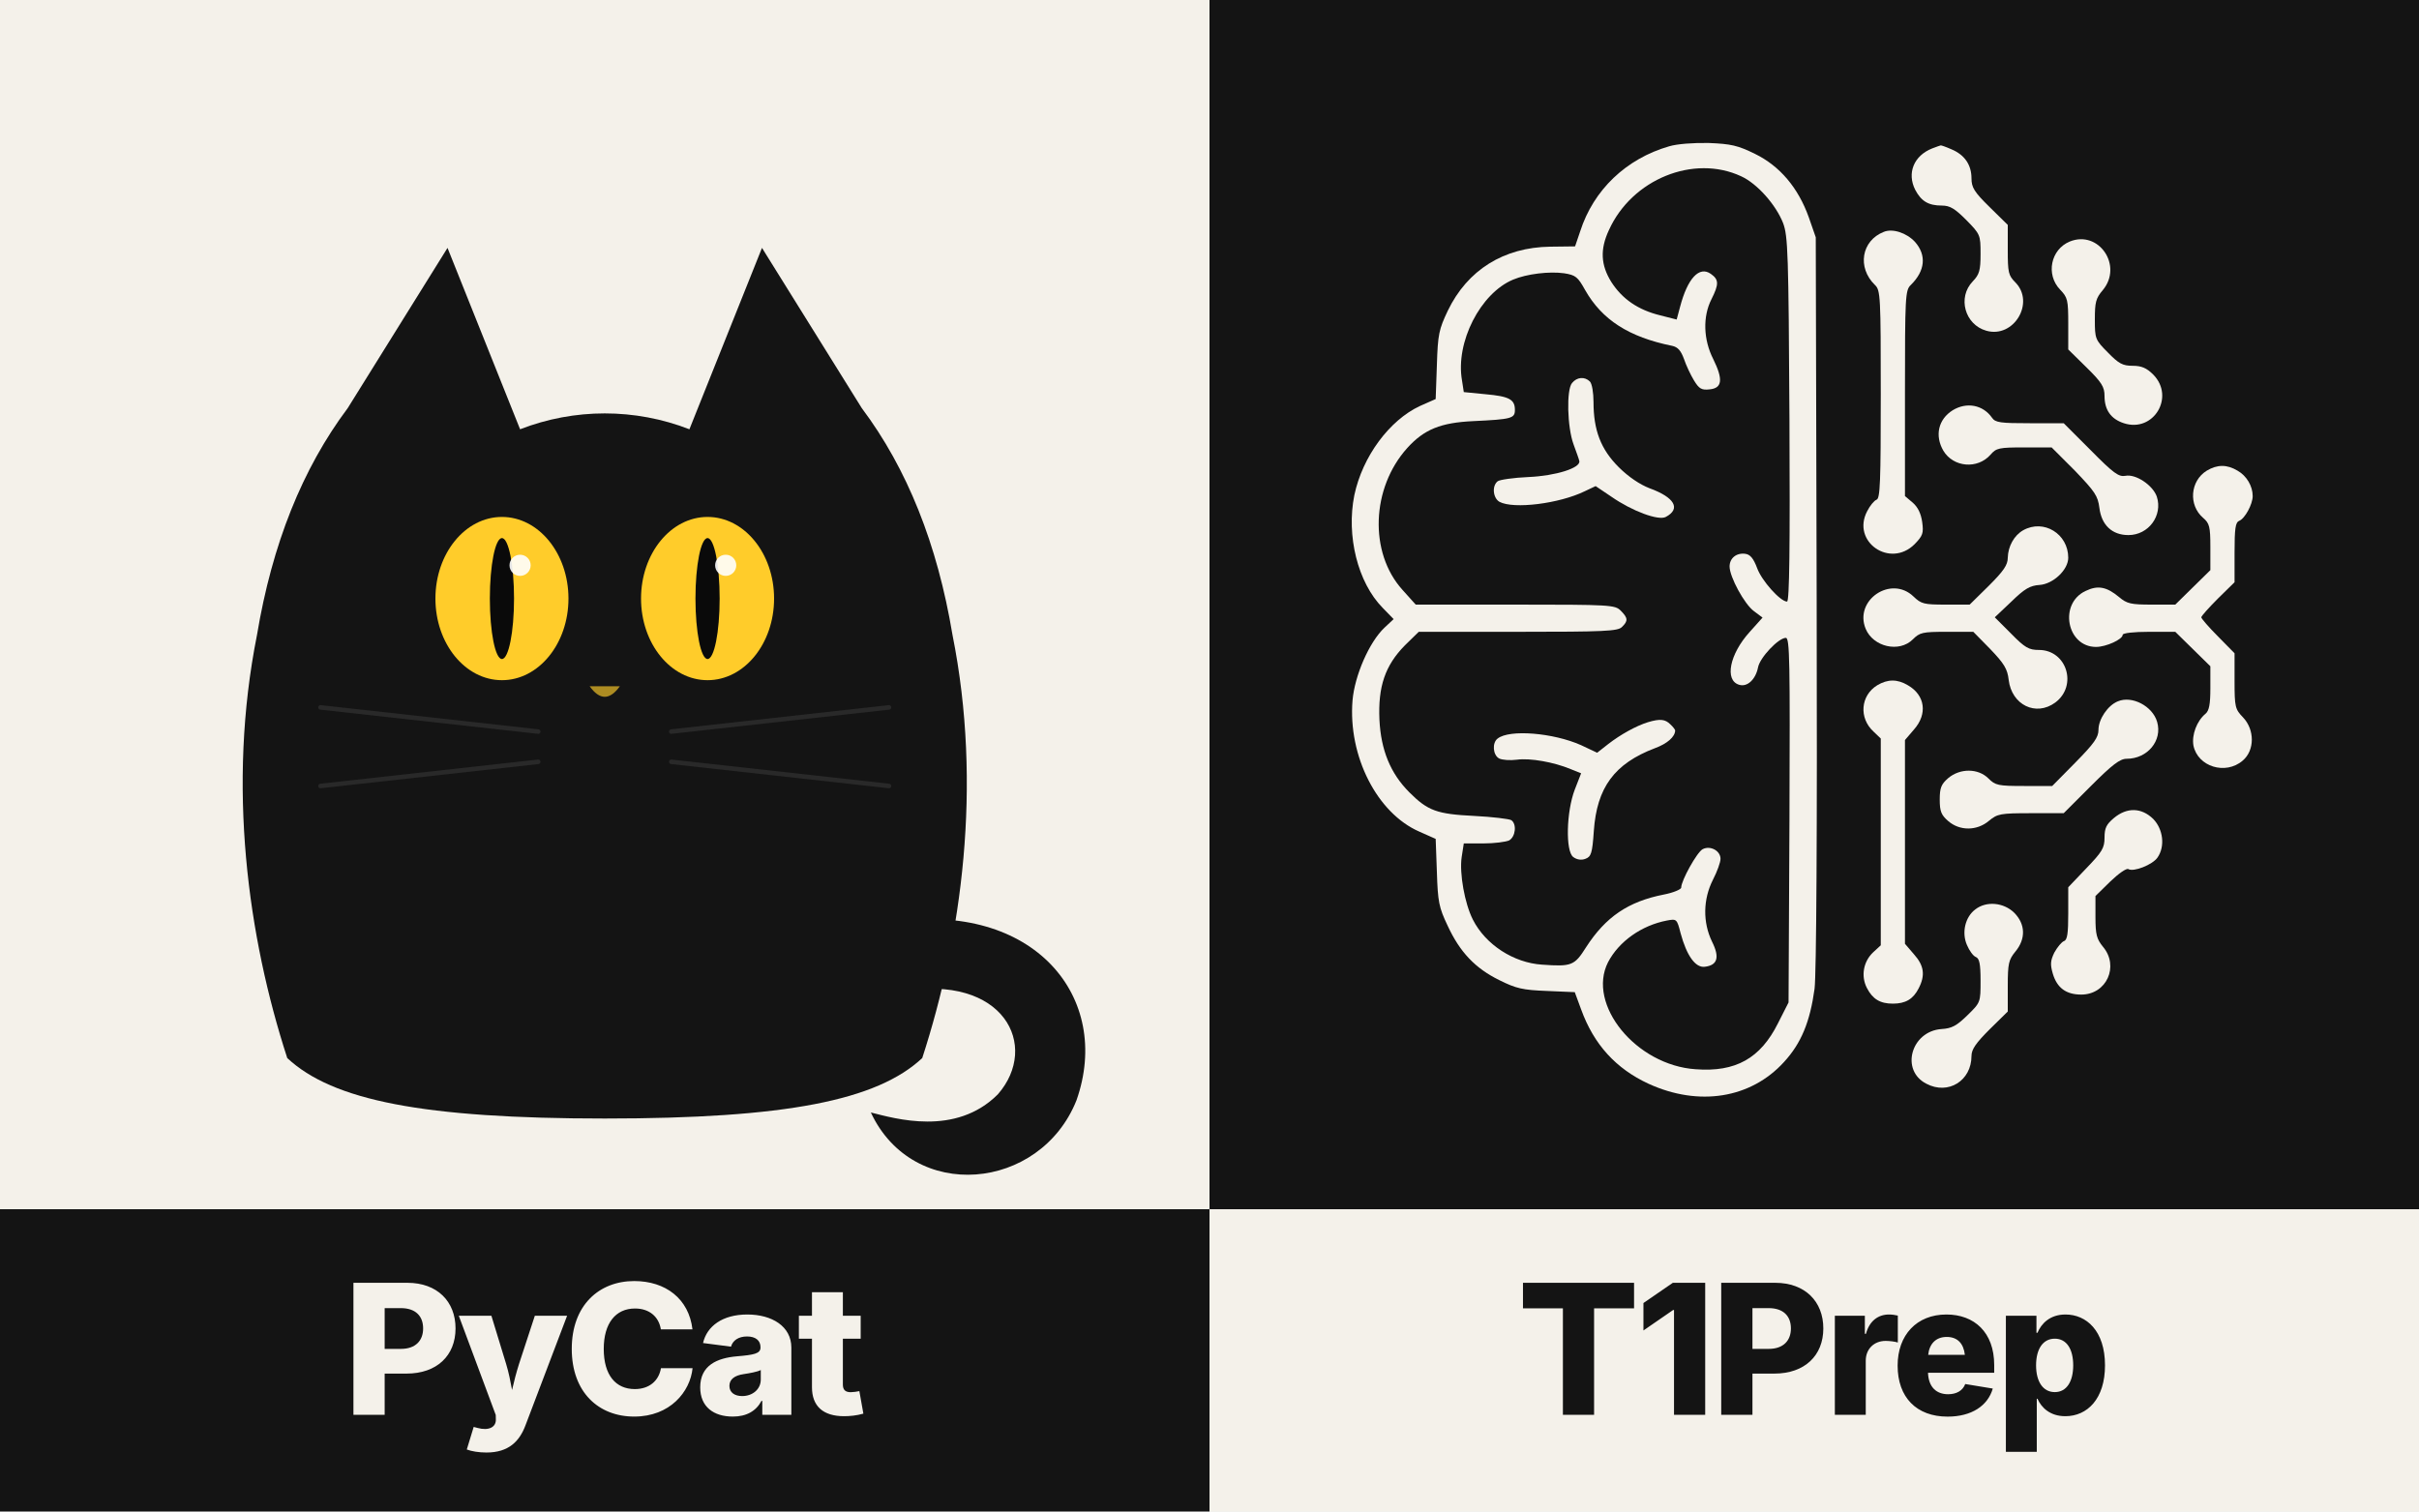
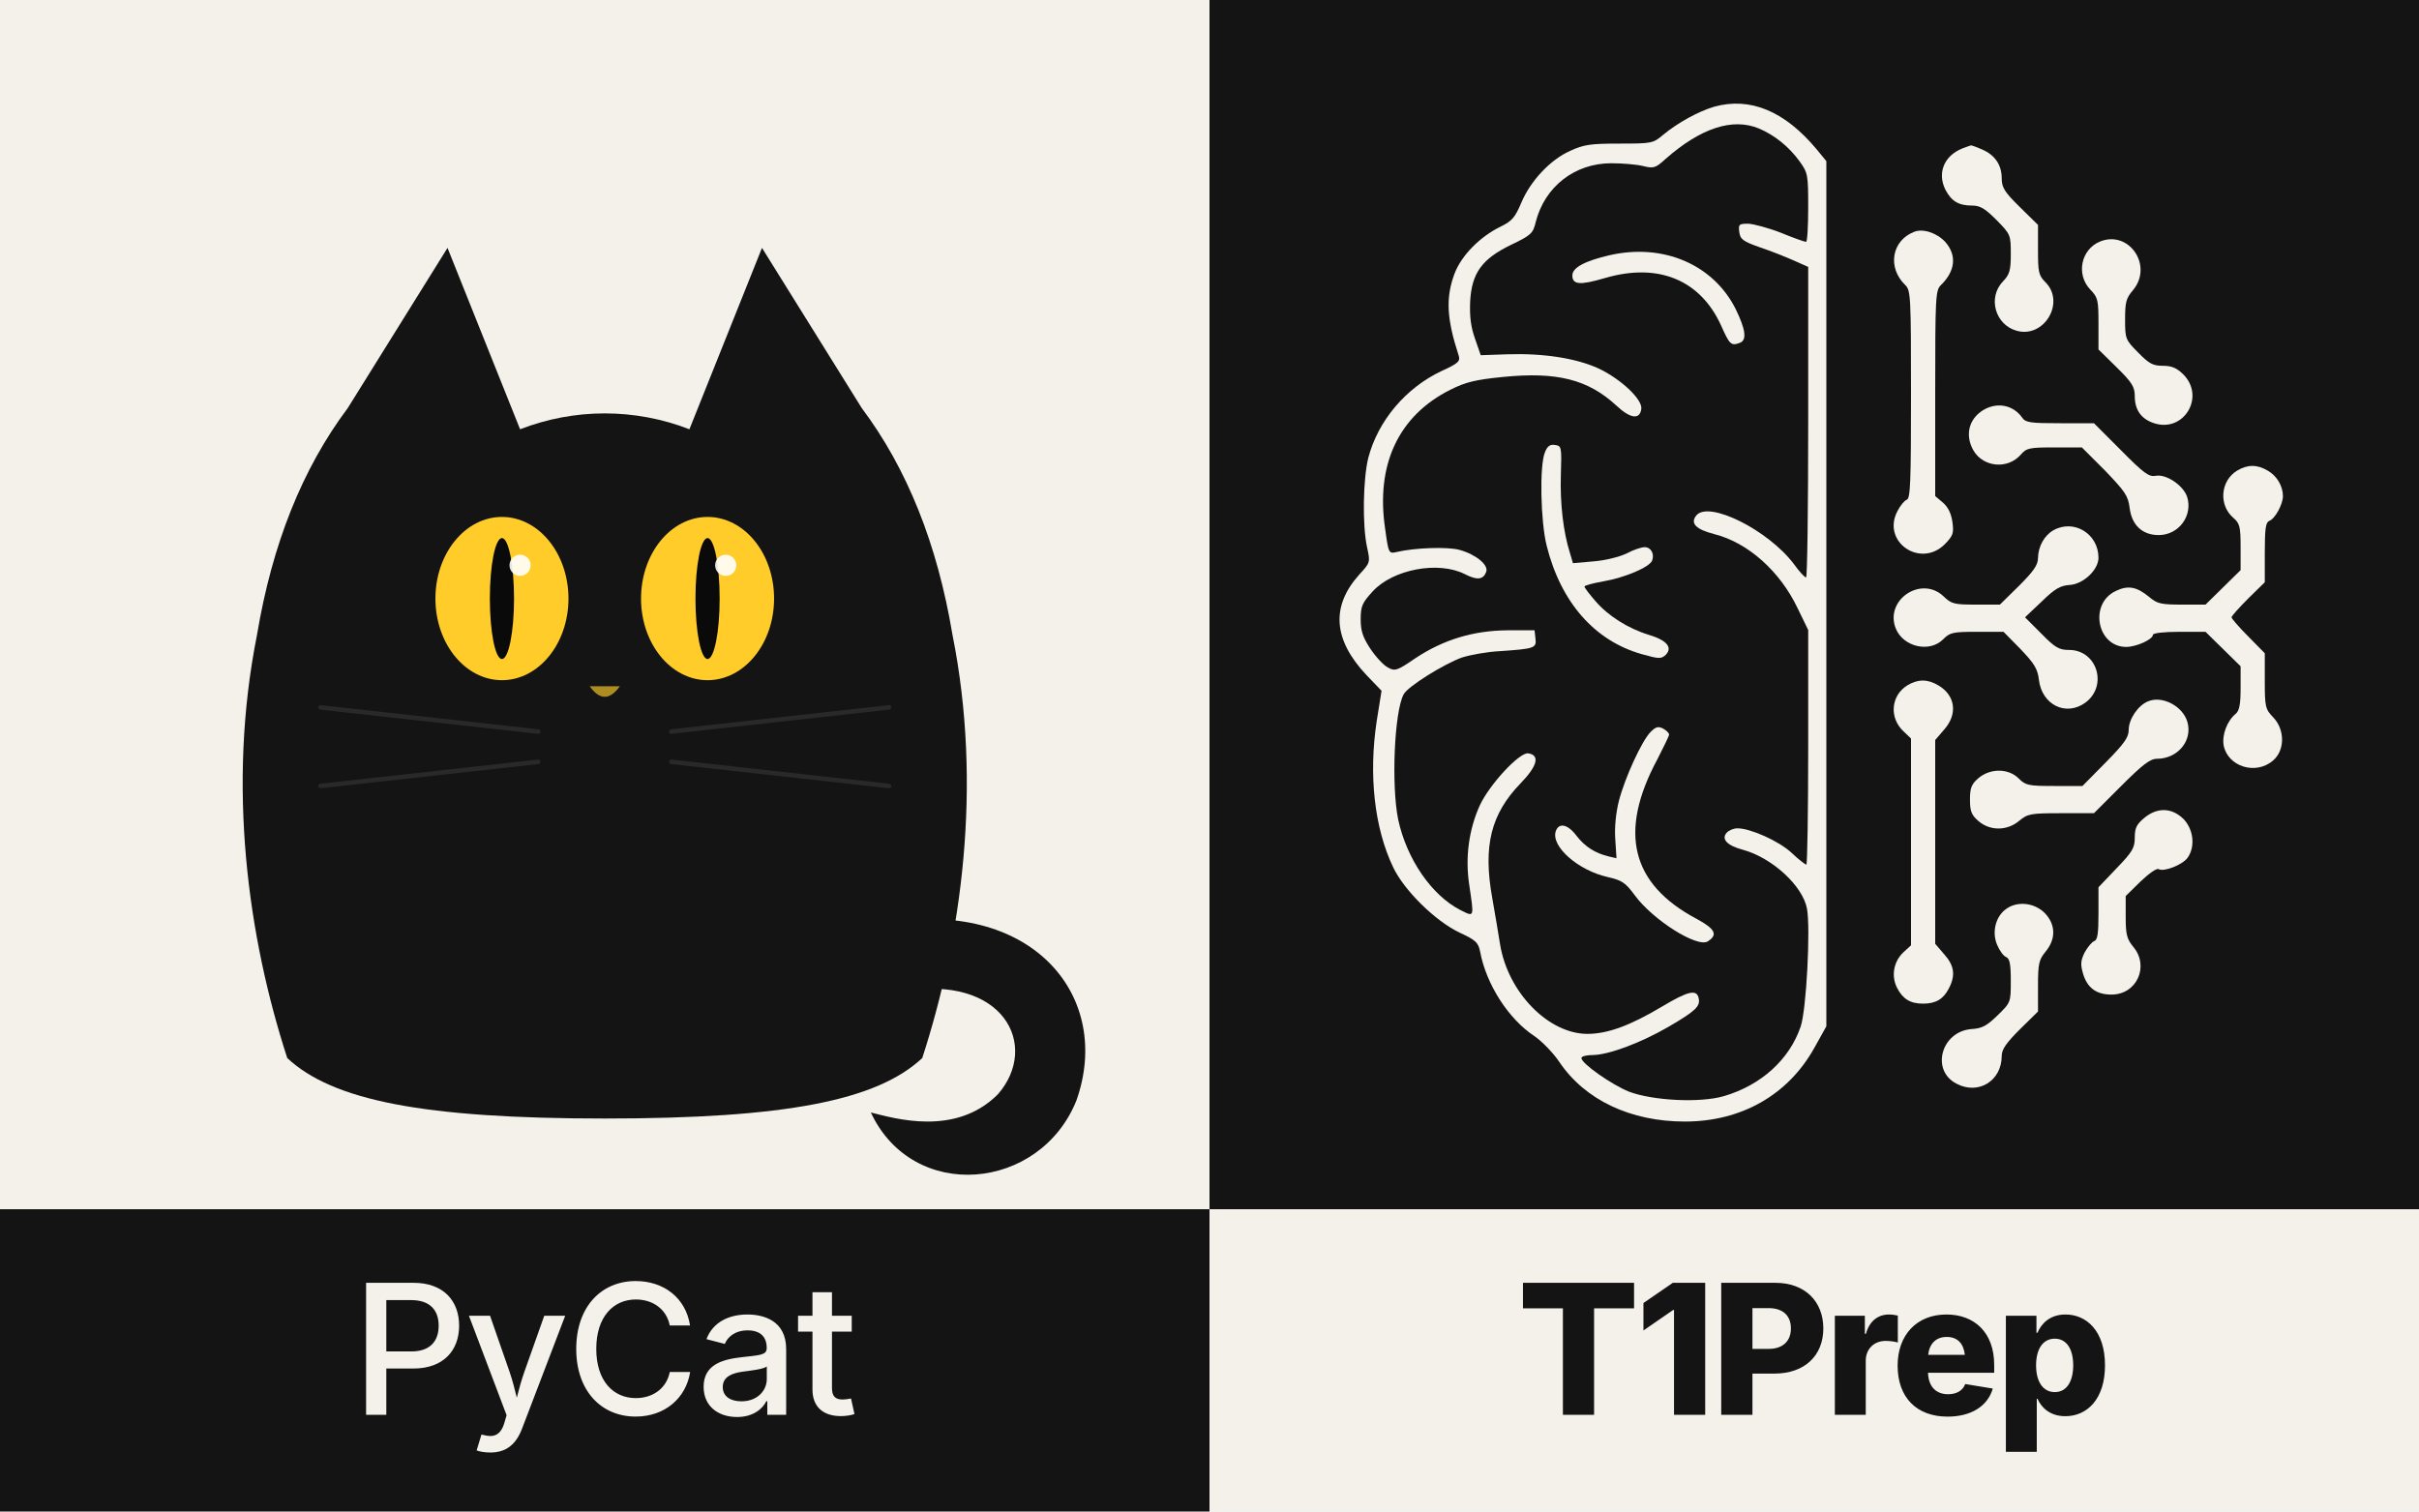
<svg xmlns="http://www.w3.org/2000/svg" viewBox="0 0 800 500" width="800" height="500">
  <rect x="0" y="0" width="400" height="400" fill="#f4f1ea" />
  <rect x="400" y="0" width="400" height="400" fill="#141414" />
  <rect x="0" y="400" width="400" height="100" fill="#141414" />
  <rect x="400" y="400" width="400" height="100" fill="#f4f1ea" />
  <g transform="translate(200, 220)">
    <path d="M 95 85 C 142 78, 168 110, 156 144 C 144 174, 102 178, 88 148 C 96 150, 116 156, 130 142 C 144 126, 132 102, 98 108 Z" fill="#141414" />
    <path d="M -105 130 C -118 90, -125 40, -115 -10 C -110 -40, -100 -65, -85 -85 L -52 -138 L -28 -78 C -10 -85, 10 -85, 28 -78 L 52 -138 L 85 -85 C 100 -65, 110 -40, 115 -10 C 125 40, 118 90, 105 130 C 90 144, 60 150, 0 150 C -60 150, -90 144, -105 130 Z" fill="#141414" />
    <ellipse cx="-34" cy="-22" rx="22" ry="27" fill="#FFCC2A" />
    <ellipse cx="34" cy="-22" rx="22" ry="27" fill="#FFCC2A" />
    <ellipse cx="-34" cy="-22" rx="4" ry="20" fill="#0a0a0a" />
    <ellipse cx="34" cy="-22" rx="4" ry="20" fill="#0a0a0a" />
    <circle cx="-28" cy="-33" r="3.5" fill="#ffffff" opacity="0.9" />
    <circle cx="40" cy="-33" r="3.5" fill="#ffffff" opacity="0.9" />
    <g stroke="#3a3a3a" stroke-width="1.5" stroke-linecap="round" opacity="0.55">
      <line x1="-22" y1="22" x2="-94" y2="14" />
      <line x1="-22" y1="32" x2="-94" y2="40" />
      <line x1="22" y1="22" x2="94" y2="14" />
      <line x1="22" y1="32" x2="94" y2="40" />
    </g>
    <path d="M -5 7 Q 0 14 5 7 Z" fill="#FFCC2A" opacity="0.65" />
  </g>
-   <g transform="translate(420,390) scale(0.1,-0.1)" fill="#f4f1ea" stroke="none">
-     <path d="M1320 3416 c-142 -41 -250 -144 -294 -281 l-17 -50 -82 -1 c-154 -2 -274 -77 -339 -212 -29 -61 -33 -78 -36 -179 l-4 -113 -52 -23 c-101 -47 -190 -167 -217 -295 -27 -134 11 -289 94 -373 l36 -37 -30 -28 c-51 -48 -99 -159 -106 -241 -15 -184 81 -373 221 -434 l54 -24 4 -110 c3 -98 7 -117 35 -176 41 -89 92 -142 171 -181 56 -28 78 -33 158 -36 l92 -4 21 -57 c42 -116 115 -196 223 -246 166 -76 338 -49 448 72 57 62 86 133 101 242 6 48 9 512 7 1281 l-3 1205 -23 66 c-35 98 -96 170 -178 210 -57 28 -79 33 -153 36 -50 1 -105 -3 -131 -11z m238 -99 c53 -24 115 -94 139 -155 16 -43 18 -98 21 -649 2 -420 0 -603 -8 -603 -22 0 -84 69 -99 111 -12 32 -23 45 -39 47 -29 4 -52 -14 -52 -42 0 -34 49 -125 81 -148 l28 -21 -43 -48 c-66 -73 -83 -159 -35 -174 27 -9 55 17 63 57 6 33 68 98 92 98 13 0 14 -77 12 -603 l-3 -603 -35 -69 c-58 -116 -140 -162 -272 -152 -197 13 -361 214 -290 354 36 69 111 122 195 138 32 6 33 5 45 -42 20 -74 49 -115 80 -111 42 5 50 31 24 83 -31 64 -30 140 3 205 14 27 25 58 25 69 0 27 -34 45 -59 32 -19 -10 -71 -104 -71 -127 0 -6 -26 -17 -57 -23 -118 -23 -193 -74 -258 -175 -38 -60 -47 -64 -145 -57 -94 6 -187 66 -229 149 -27 53 -45 153 -37 207 l7 45 65 0 c36 0 74 5 85 10 21 12 26 54 7 67 -7 4 -62 11 -123 14 -123 6 -153 17 -214 78 -63 63 -94 140 -99 240 -5 110 19 180 84 246 l46 45 328 0 c285 0 331 2 344 16 21 20 20 30 -4 54 -19 19 -33 20 -349 20 l-329 0 -44 49 c-111 123 -103 337 16 469 56 62 111 84 219 89 126 6 137 9 137 37 0 35 -19 45 -98 52 l-71 7 -6 39 c-22 126 61 288 169 333 45 19 120 28 169 21 38 -6 45 -12 69 -55 56 -99 145 -156 288 -185 19 -4 29 -16 39 -43 7 -21 22 -53 33 -71 17 -28 25 -33 52 -30 42 4 45 33 12 100 -33 65 -35 141 -6 198 25 50 25 65 -2 84 -38 27 -77 -14 -102 -110 l-11 -41 -55 14 c-73 18 -125 54 -161 110 -35 56 -38 108 -8 172 76 168 280 251 437 178z" />
-     <path d="M999 2633 c-19 -22 -16 -146 5 -203 9 -25 18 -49 19 -55 5 -23 -78 -49 -168 -53 -49 -2 -96 -9 -102 -14 -20 -16 -15 -56 6 -68 47 -25 198 -6 282 35 l36 17 52 -35 c69 -48 156 -80 180 -67 51 27 29 65 -54 95 -31 12 -69 37 -102 70 -59 59 -83 122 -83 215 0 31 -5 61 -12 68 -17 17 -43 15 -59 -5z" />
-     <path d="M1250 1511 c-39 -12 -91 -41 -131 -72 l-37 -29 -53 25 c-92 41 -237 53 -276 22 -19 -14 -16 -55 5 -66 10 -5 36 -7 59 -4 43 6 122 -8 177 -31 l35 -14 -21 -54 c-28 -73 -31 -204 -5 -223 12 -9 27 -11 40 -6 19 7 23 18 28 92 10 144 68 223 202 274 41 15 67 38 67 59 0 2 -7 12 -16 20 -17 17 -34 19 -74 7z" />
+   <g transform="translate(400,400) scale(0.1,-0.1)" fill="#f4f1ea" stroke="none">
+     <path d="M1669 3647 c-51 -15 -121 -53 -170 -94 -32 -27 -37 -28 -143 -28 -95 0 -118 -3 -163 -24 -66 -29 -132 -100 -162 -172 -20 -47 -30 -60 -67 -78 -70 -34 -131 -96 -154 -157 -29 -79 -26 -147 14 -270 6 -19 -1 -26 -56 -51 -119 -56 -211 -165 -243 -288 -17 -69 -20 -221 -4 -295 11 -50 11 -51 -26 -91 -94 -105 -86 -215 24 -332 l50 -52 -16 -100 c-27 -178 -8 -353 54 -483 36 -77 140 -179 220 -217 54 -25 62 -33 68 -63 20 -108 94 -223 179 -279 25 -17 63 -56 83 -86 85 -126 236 -197 415 -197 187 0 342 88 429 245 l39 70 0 1431 0 1431 -32 39 c-106 127 -220 174 -339 141z m148 -72 c52 -22 99 -60 134 -108 28 -39 29 -44 29 -154 0 -62 -3 -113 -7 -113 -5 0 -42 13 -83 30 -41 16 -90 29 -108 30 -31 0 -33 -2 -30 -27 3 -24 11 -31 68 -51 36 -12 86 -32 113 -44 l47 -21 0 -514 c0 -282 -3 -513 -7 -513 -5 0 -23 20 -41 45 -85 112 -281 210 -322 160 -21 -26 -2 -46 60 -62 111 -28 217 -123 275 -245 l35 -72 0 -388 c0 -213 -3 -388 -6 -388 -4 0 -26 17 -49 39 -42 39 -136 81 -179 81 -13 0 -29 -7 -36 -15 -18 -21 2 -42 54 -56 96 -26 198 -119 212 -195 12 -66 -2 -335 -21 -390 -37 -109 -131 -194 -254 -230 -79 -23 -235 -15 -314 15 -57 23 -157 93 -157 111 0 6 17 10 38 10 53 1 158 40 251 94 89 52 104 67 99 93 -6 32 -35 25 -122 -27 -104 -62 -179 -90 -246 -90 -129 0 -263 137 -289 296 -5 33 -17 102 -26 154 -31 172 -4 278 94 379 55 57 65 93 25 99 -29 4 -128 -103 -160 -172 -36 -79 -49 -172 -35 -263 16 -110 18 -107 -30 -83 -95 49 -177 169 -205 299 -23 112 -13 356 18 414 13 26 134 101 193 122 28 9 84 19 125 21 115 8 122 10 118 42 l-3 27 -90 0 c-113 -1 -212 -31 -305 -93 -60 -41 -67 -43 -90 -30 -14 7 -40 35 -58 62 -25 38 -32 59 -32 97 0 44 5 55 40 93 67 73 217 101 304 57 41 -21 61 -19 71 7 9 23 -34 58 -88 73 -40 11 -150 7 -208 -7 -26 -6 -27 -5 -38 76 -32 213 44 375 216 461 50 25 82 33 173 42 179 18 282 -8 376 -95 46 -43 77 -47 82 -11 5 31 -67 99 -141 134 -74 34 -182 51 -303 47 l-87 -3 -19 55 c-14 39 -18 74 -16 122 5 94 38 141 135 188 67 32 73 38 82 76 30 117 129 194 250 194 36 0 83 -4 104 -9 36 -9 42 -7 75 23 117 103 222 137 309 101z" />
+     <path d="M1324 3156 c-82 -19 -124 -41 -124 -67 0 -31 25 -33 107 -9 176 52 316 -5 385 -157 28 -63 33 -68 62 -57 24 9 19 44 -14 112 -74 147 -239 218 -416 178z" />
+     <path d="M1109 2503 c-18 -45 -14 -228 6 -308 47 -188 159 -315 315 -359 57 -16 64 -16 79 -2 23 24 4 48 -56 66 -69 21 -135 63 -177 112 -20 23 -36 44 -36 48 0 3 28 11 63 17 70 12 153 47 161 69 8 22 -4 44 -25 44 -11 0 -38 -9 -60 -21 -23 -11 -70 -23 -109 -26 l-68 -6 -10 34 c-22 69 -33 164 -30 258 3 93 2 96 -19 99 -17 3 -26 -4 -34 -25z" />
+     <path d="M1459 1579 c-29 -29 -85 -151 -105 -228 -10 -39 -15 -89 -12 -128 l4 -62 -26 6 c-45 11 -78 32 -106 68 -29 39 -59 45 -69 15 -16 -50 74 -129 171 -151 48 -11 59 -18 90 -60 60 -82 207 -175 242 -153 34 22 25 41 -38 75 -216 115 -258 287 -129 527 21 41 39 78 39 82 0 5 -9 14 -20 20 -16 8 -24 6 -41 -11z" />
+   </g>
+   <g transform="translate(430,390) scale(0.1,-0.1)" fill="#f4f1ea" stroke="none">
    <path d="M2190 3409 c-61 -24 -84 -82 -56 -137 20 -38 44 -52 88 -52 27 0 43 -10 81 -48 46 -47 47 -49 47 -112 0 -55 -4 -68 -26 -91 -51 -53 -26 -143 45 -163 91 -26 162 93 96 160 -23 23 -25 33 -25 107 l0 83 -60 59 c-51 50 -60 65 -60 95 0 45 -23 78 -66 96 -18 8 -35 14 -36 13 -2 0 -14 -5 -28 -10z" />
    <path d="M2030 3133 c-74 -29 -89 -118 -29 -176 18 -17 19 -39 19 -361 0 -291 -2 -345 -14 -349 -8 -3 -22 -20 -31 -38 -53 -101 76 -190 157 -109 27 28 30 36 25 73 -4 28 -14 49 -31 64 l-26 22 0 340 c0 319 1 341 19 358 48 47 53 99 14 143 -28 30 -74 45 -103 33z" />
    <path d="M2645 3101 c-63 -26 -80 -109 -32 -159 25 -26 27 -34 27 -113 l0 -85 60 -59 c51 -50 60 -65 60 -95 0 -46 21 -76 64 -90 98 -32 170 87 97 161 -22 22 -39 29 -68 29 -33 0 -46 7 -82 44 -42 42 -43 46 -43 109 0 57 3 70 26 97 68 81 -13 200 -109 161z" />
    <path d="M2258 2543 c-48 -30 -60 -84 -31 -134 33 -55 113 -62 156 -13 19 22 28 24 112 24 l90 0 77 -77 c66 -69 76 -83 81 -123 7 -57 42 -90 96 -90 67 0 114 65 94 127 -13 38 -70 76 -104 69 -22 -4 -39 8 -115 85 l-89 89 -112 0 c-97 0 -114 2 -125 18 -30 43 -84 53 -130 25z" />
    <path d="M3098 2343 c-55 -34 -61 -114 -12 -156 21 -18 24 -29 24 -97 l0 -76 -58 -57 -58 -57 -78 0 c-69 0 -82 3 -108 25 -41 34 -70 40 -111 20 -89 -42 -62 -185 35 -185 33 0 88 25 88 40 0 6 37 10 87 10 l87 0 58 -57 58 -57 0 -72 c0 -53 -4 -75 -16 -85 -29 -24 -46 -70 -40 -105 14 -70 106 -99 163 -50 40 34 40 102 1 143 -26 27 -28 34 -28 120 l0 92 -55 56 c-30 30 -55 59 -55 63 0 4 25 32 55 62 l55 54 0 98 c0 80 3 100 15 105 19 7 45 55 45 82 0 33 -20 67 -50 84 -35 21 -67 21 -102 0z" />
    <path d="M2491 2146 c-30 -17 -50 -53 -51 -91 0 -24 -14 -44 -63 -93 l-63 -62 -79 0 c-72 0 -81 2 -107 27 -74 71 -197 -12 -158 -107 25 -60 111 -80 156 -35 23 23 32 25 112 25 l88 0 56 -57 c46 -48 57 -66 61 -102 10 -83 90 -122 154 -75 75 56 38 174 -54 174 -33 0 -46 7 -92 54 l-54 54 55 52 c44 43 62 53 93 55 45 3 95 50 95 90 0 79 -81 129 -149 91z" />
    <path d="M2008 1633 c-55 -34 -61 -108 -12 -153 l24 -23 0 -342 0 -342 -25 -23 c-33 -31 -41 -79 -21 -118 19 -37 44 -52 86 -52 42 0 67 15 85 50 23 44 18 76 -15 113 l-30 35 0 337 0 337 30 35 c45 51 37 113 -20 146 -35 21 -67 21 -102 0z" />
    <path d="M2804 1580 c-33 -13 -64 -59 -64 -94 0 -25 -14 -45 -77 -109 l-76 -77 -93 0 c-86 0 -95 2 -118 25 -34 34 -94 34 -133 1 -23 -20 -28 -32 -28 -71 0 -39 5 -51 28 -71 38 -33 95 -33 135 1 28 23 37 25 139 25 l108 0 90 90 c71 71 96 90 118 90 69 0 119 60 101 122 -15 52 -83 88 -130 68z" />
    <path d="M2791 1194 c-25 -21 -31 -33 -31 -65 0 -34 -8 -47 -60 -101 l-60 -63 0 -86 c0 -67 -3 -88 -14 -92 -8 -3 -22 -20 -32 -38 -13 -27 -14 -39 -5 -70 14 -47 44 -69 94 -69 84 0 126 94 72 158 -21 26 -25 40 -25 99 l0 69 49 48 c28 27 54 45 60 41 17 -10 79 14 96 38 26 37 19 94 -14 128 -39 38 -87 39 -130 3z" />
    <path d="M2333 892 c-34 -25 -46 -77 -28 -118 8 -19 21 -37 30 -40 11 -5 15 -22 15 -78 0 -72 0 -72 -44 -115 -35 -34 -51 -43 -85 -45 -101 -7 -137 -137 -50 -181 72 -38 149 10 149 92 0 22 15 43 60 88 l60 59 0 84 c0 75 3 87 25 114 35 42 34 91 -4 129 -35 34 -92 39 -128 11z" />
  </g>
-   <text x="200" y="468" font-family="'Helvetica Neue','Inter','Arial',sans-serif" font-size="60" font-weight="800" fill="#f4f1ea" text-anchor="middle" letter-spacing="-1.5">PyCat</text>
+   <text x="200" y="468" font-family="'Helvetica Neue','Inter','Arial',sans-serif" font-size="60" font-weight="500" fill="#f4f1ea" text-anchor="middle" letter-spacing="-1.0">PyCat</text>
  <text x="600" y="468" font-family="'Helvetica Neue','Inter','Arial',sans-serif" font-size="60" font-weight="800" fill="#141414" text-anchor="middle" letter-spacing="-1.5">T1Prep</text>
</svg>
